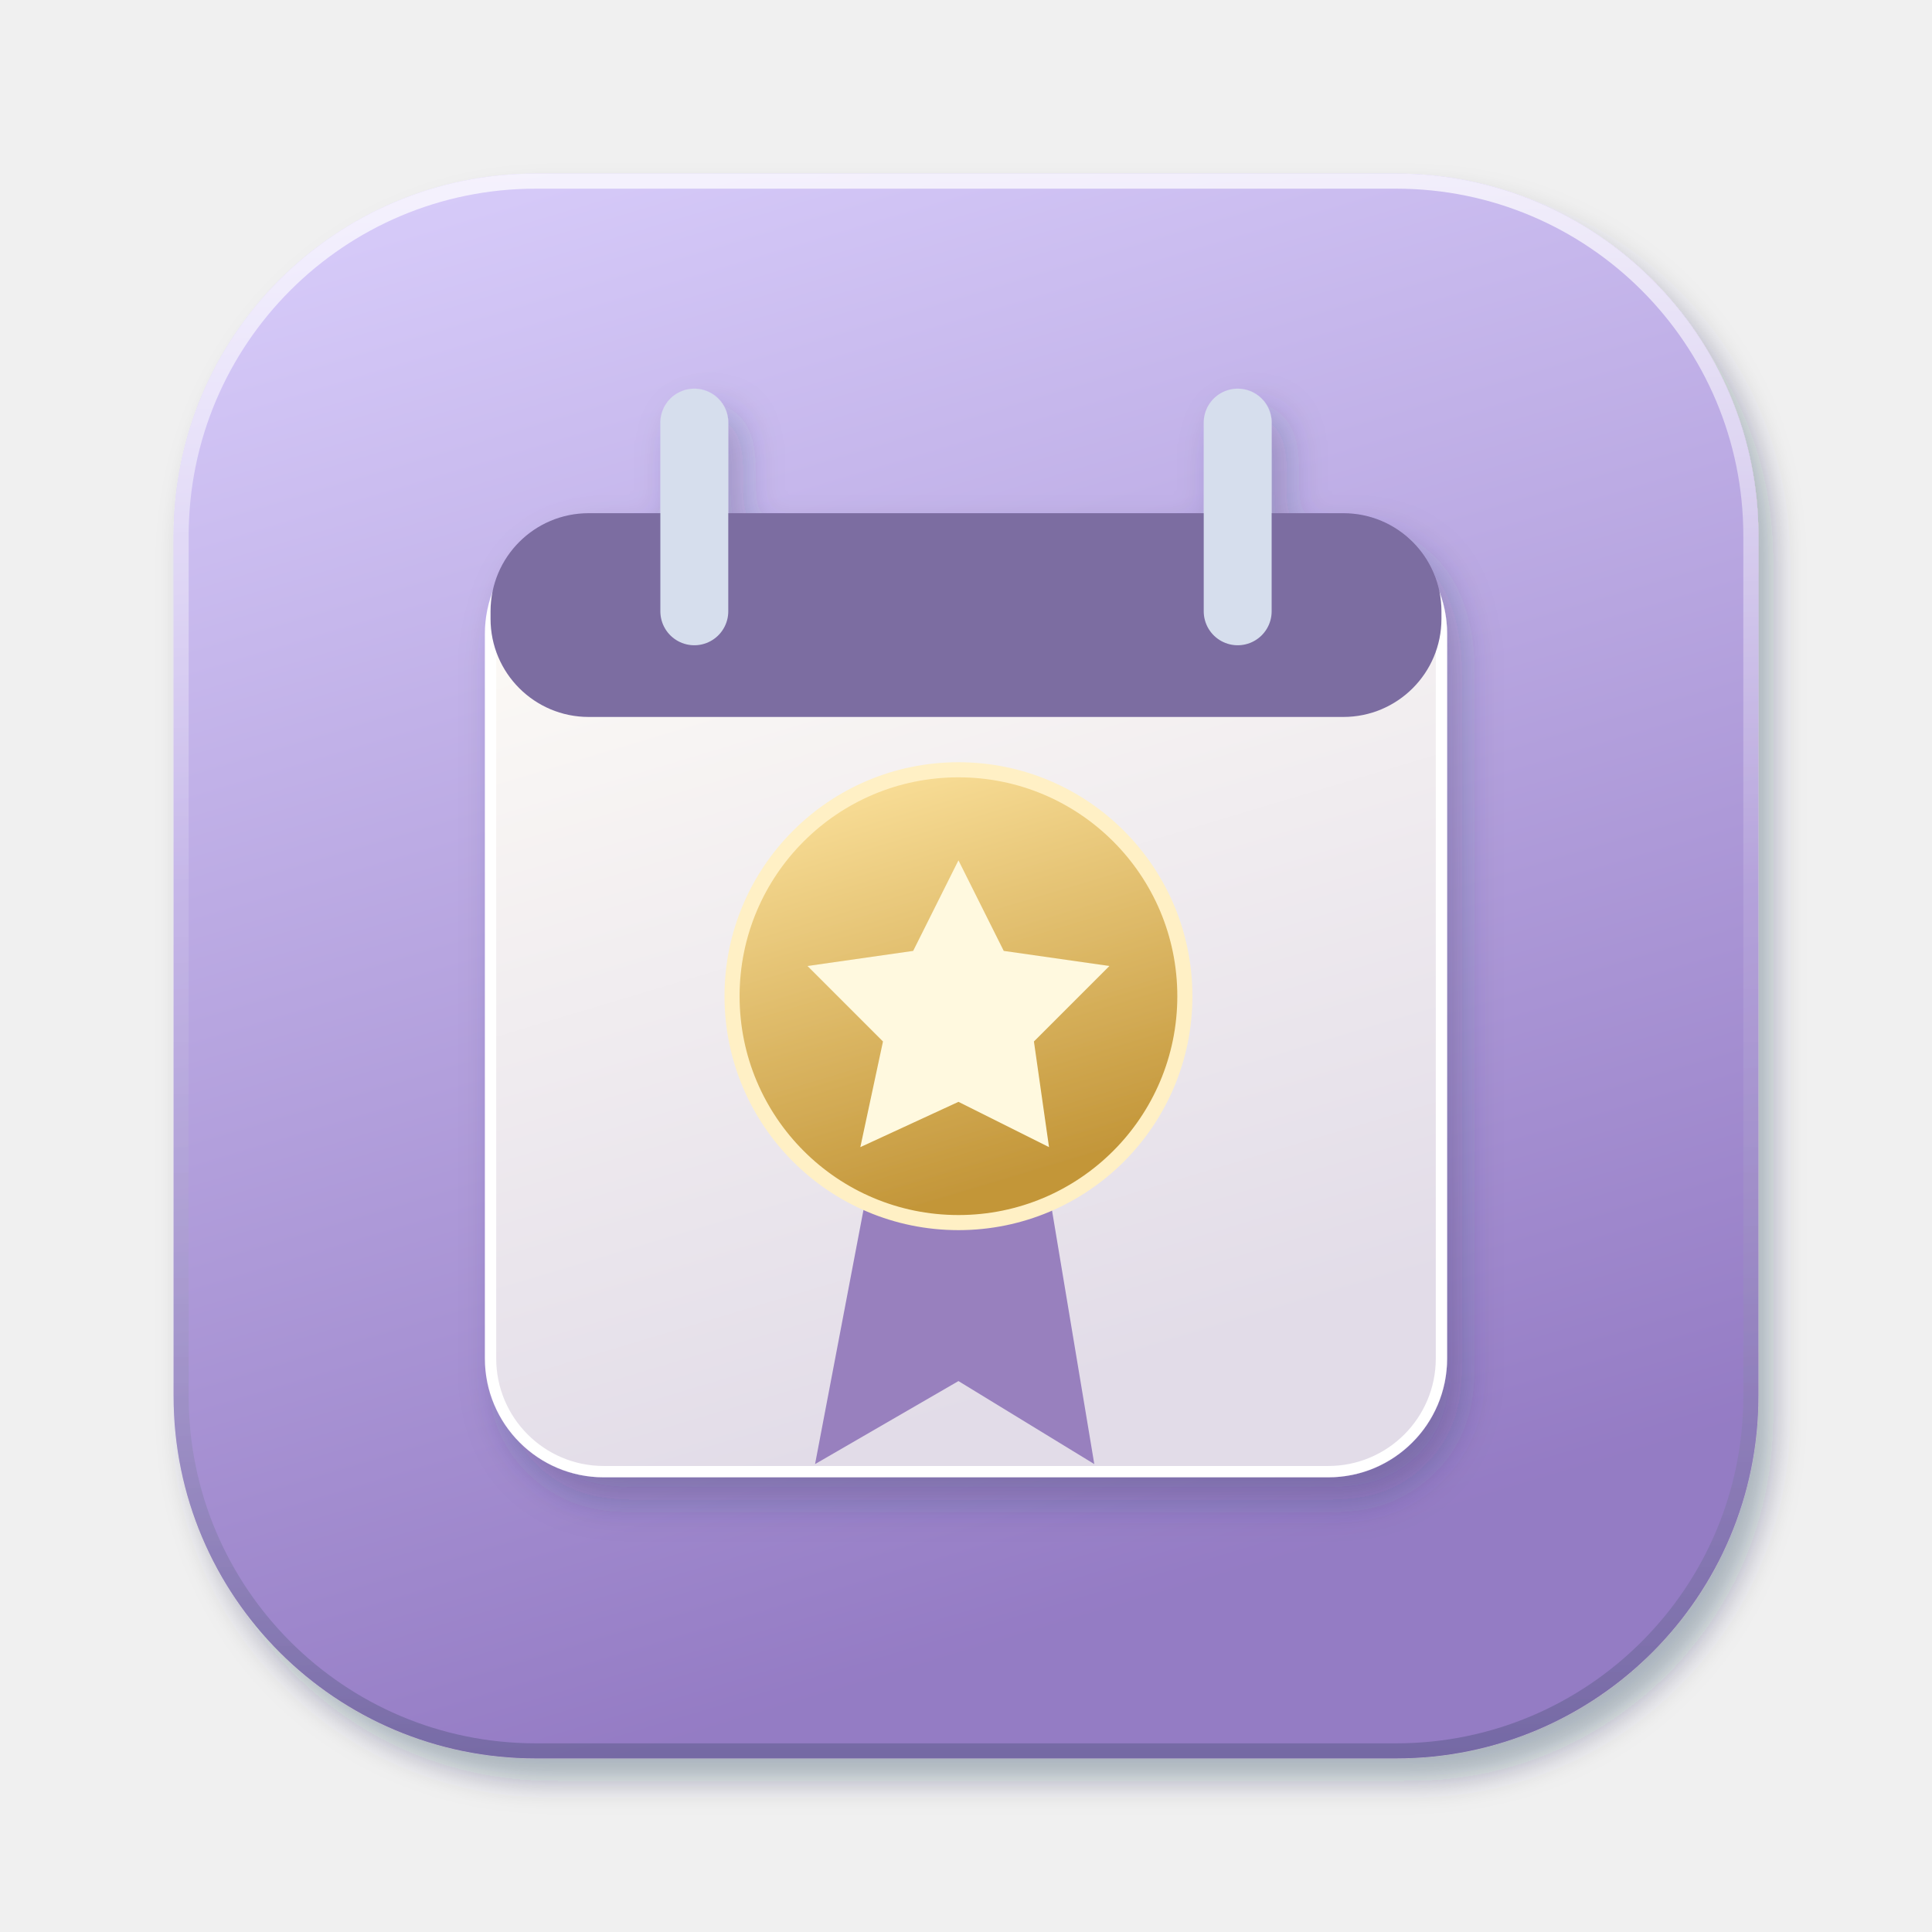
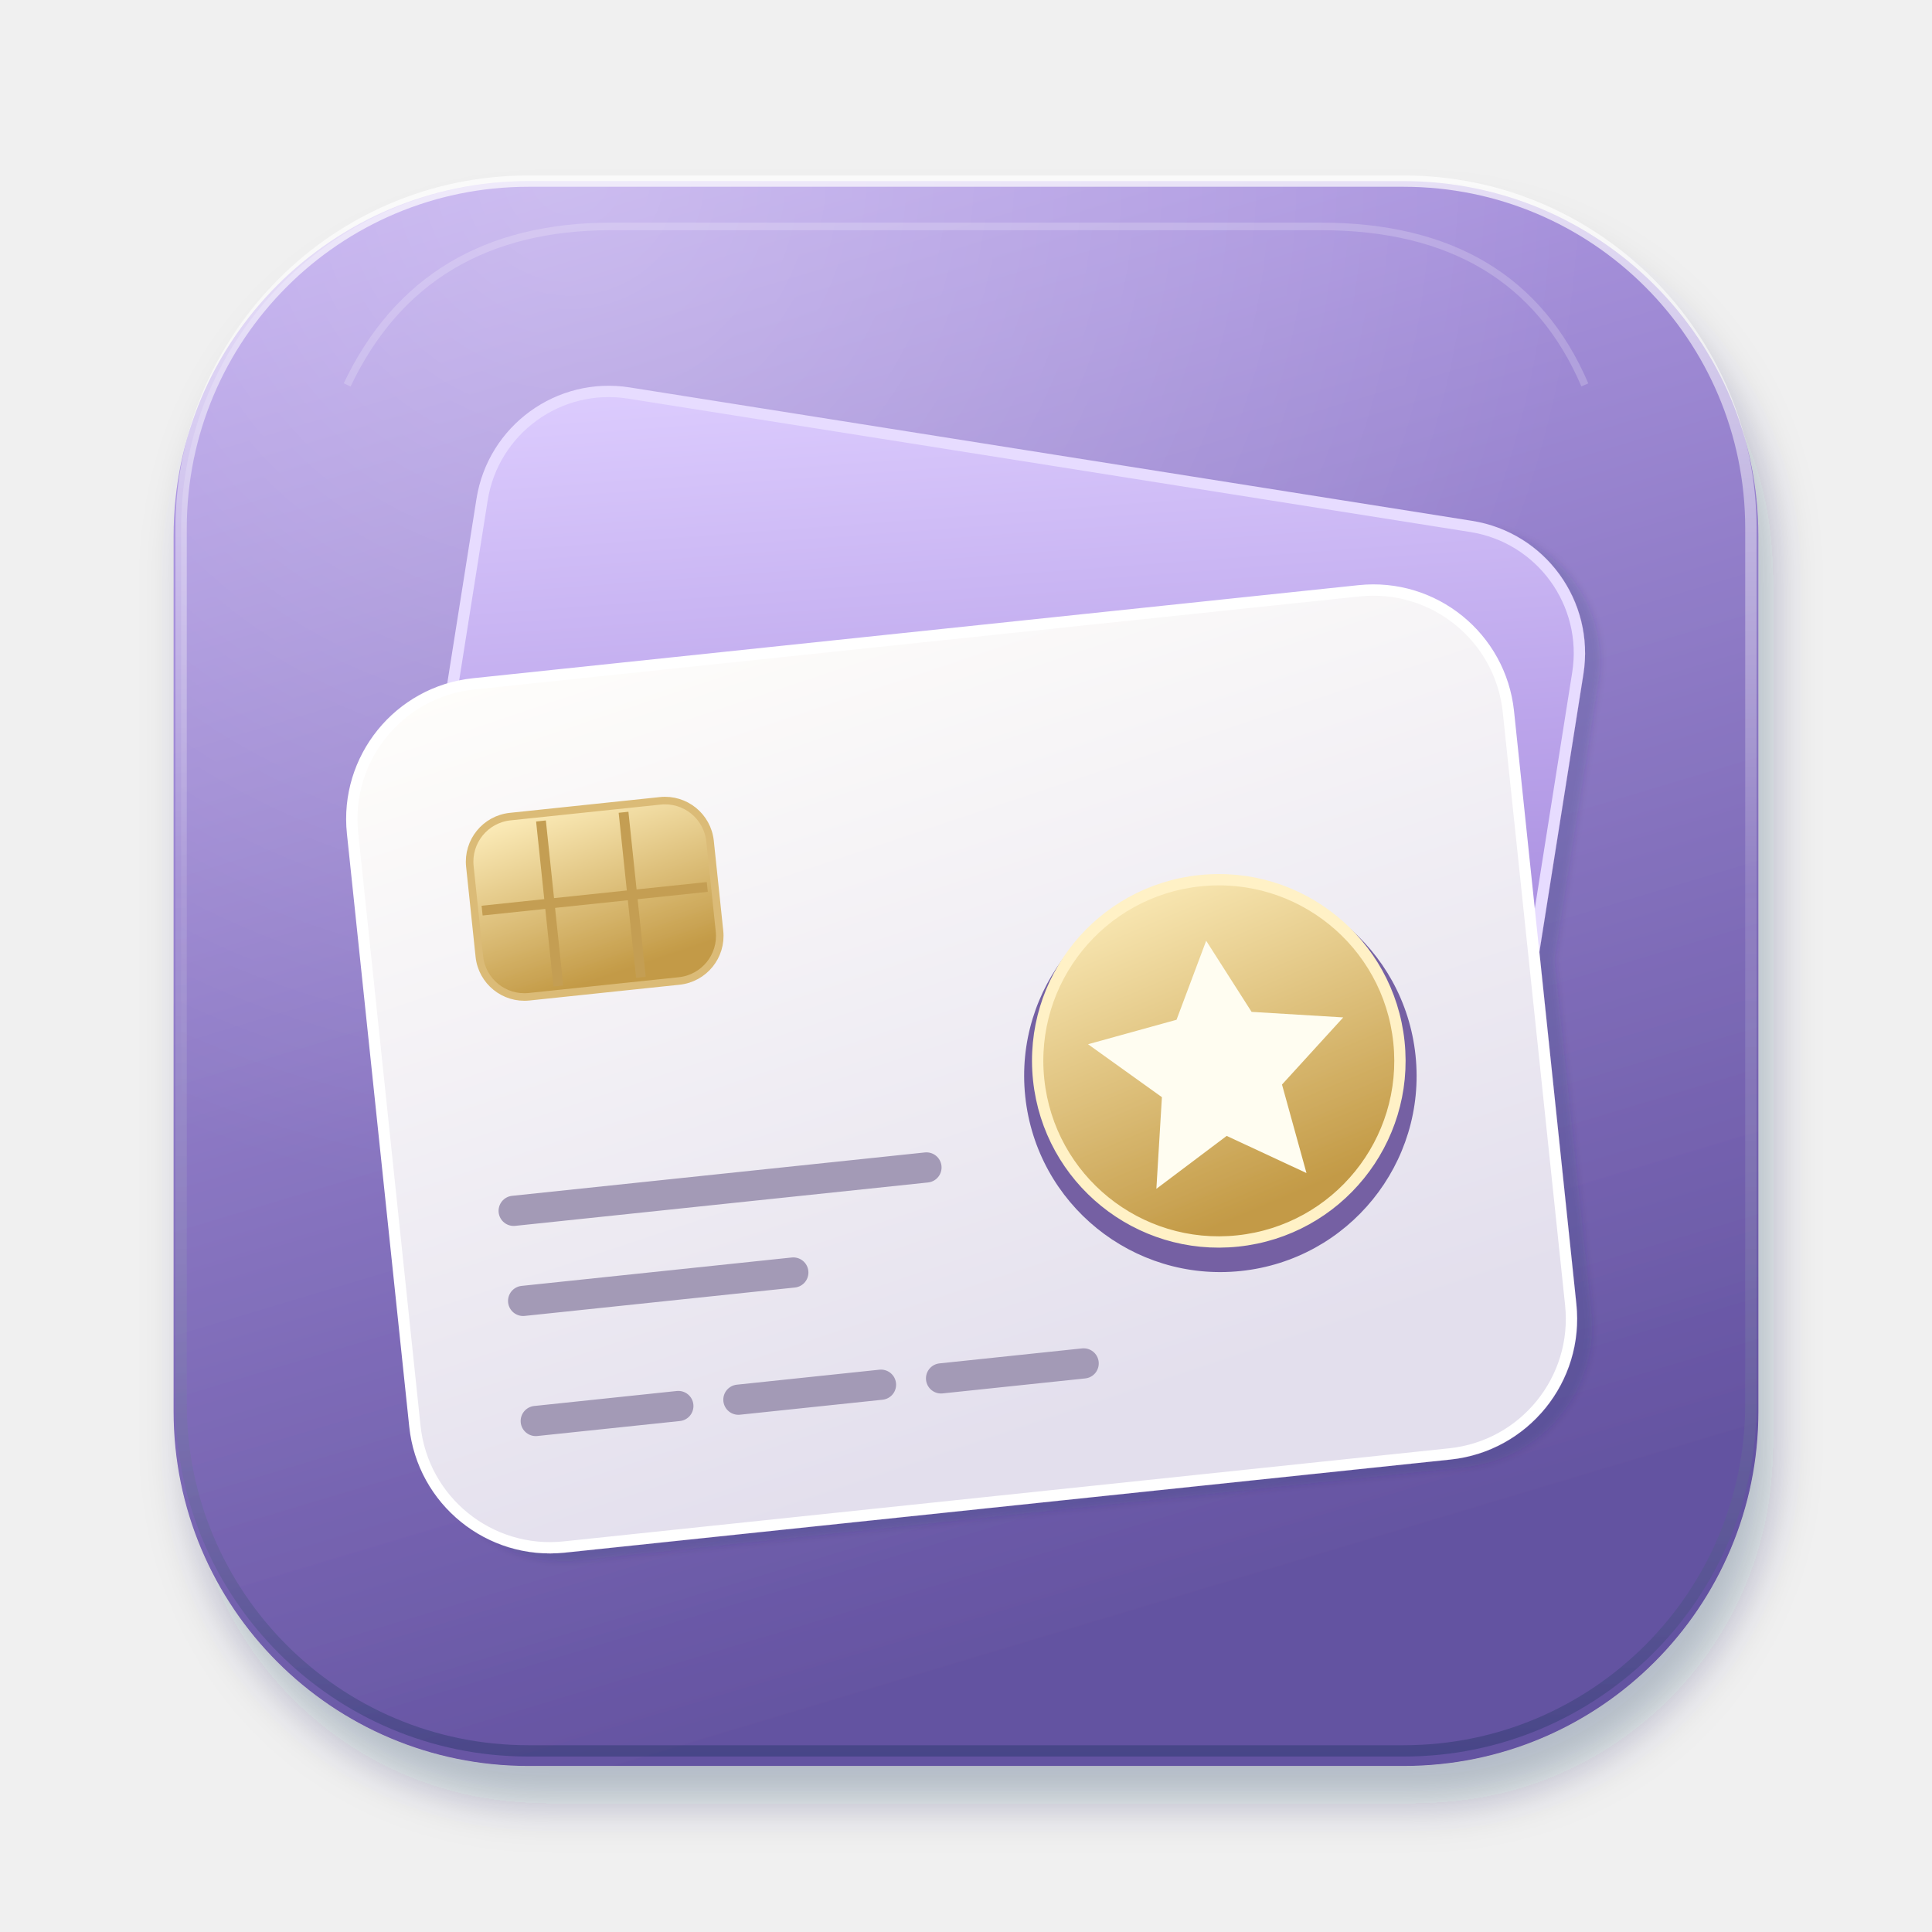
<svg xmlns="http://www.w3.org/2000/svg" width="512" height="512" viewBox="0 0 256 256">
  <defs>
    <linearGradient id="tile" x1="0" y1="0" x2=".3" y2="1">
-       <stop stop-color="#dacffc" />
-       <stop offset="1" stop-color="#947bc4" />
+       <stop stop-color="#bda6ef" />
+       <stop offset="1" stop-color="#6453a1" />
    </linearGradient>
-     <linearGradient id="badge" x1="0" y1="0" x2=".3" y2="1">
-       <stop stop-color="#fffdf7" />
-       <stop offset="1" stop-color="#e2dce8" />
+     <linearGradient id="cardBack" x1="0" y1="0" x2=".3" y2="1">
+       <stop stop-color="#deceff" />
+       <stop offset="1" stop-color="#9374d3" />
+     </linearGradient>
+     <linearGradient id="cardFront" x1="0" y1="0" x2=".3" y2="1">
+       <stop stop-color="#fffefb" />
+       <stop offset="1" stop-color="#e3dfed" />
    </linearGradient>
    <linearGradient id="gold" x1="0" y1="0" x2=".3" y2="1">
-       <stop stop-color="#ffe6a2" />
-       <stop offset="1" stop-color="#c39639" />
+       <stop stop-color="#fff0bf" />
+       <stop offset="1" stop-color="#c39a46" />
    </linearGradient>
+     <radialGradient id="light" cx=".25" cy="0" r="1">
+       <stop stop-color="white" stop-opacity=".3" />
+       <stop offset=".65" stop-color="white" stop-opacity="0" />
+     </radialGradient>
    <linearGradient id="rim" x2="0" y2="1">
-       <stop stop-color="white" stop-opacity=".75" />
-       <stop offset=".45" stop-color="white" stop-opacity=".12" />
-       <stop offset="1" stop-color="#183044" stop-opacity=".25" />
+       <stop stop-color="white" stop-opacity=".7" />
+       <stop offset=".45" stop-color="white" stop-opacity=".13" />
+       <stop offset="1" stop-color="#142c57" stop-opacity=".35" />
    </linearGradient>
-     <filter id="drop" x="-.2" y="-.2" width="1.4" height="1.5">
-       <feDropShadow dy="3" stdDeviation="2" flood-color="#12273e" flood-opacity=".3" />
+     <filter id="drop" x="-.3" y="-.2" width="1.6" height="1.6">
+       <feDropShadow dy="5" stdDeviation="3" flood-color="#102a4e" flood-opacity=".26" />
    </filter>
    <filter id="object" x="-.3" y="-.3" width="1.6" height="1.7">
-       <feDropShadow dy="3" stdDeviation="2.5" flood-color="#19324e" flood-opacity=".25" />
+       <feDropShadow dy="5" stdDeviation="3" flood-color="#123660" flood-opacity=".26" />
+       <feDropShadow dy="1" stdDeviation=".5" flood-color="#172e4a" flood-opacity=".12" />
    </filter>
  </defs>
-   <rect x="23" y="23" width="210" height="210" rx="48" fill="url(#tile)" filter="url(#drop)" />
-   <rect x="24" y="24" width="208" height="208" rx="47" fill="none" stroke="url(#rim)" stroke-width="2" />
+   <rect x="23" y="24" width="210" height="210" rx="47" fill="url(#tile)" filter="url(#drop)" />
+   <rect x="24" y="24" width="208" height="208" rx="46" fill="url(#light)" stroke="url(#rim)" stroke-width="1.5" />
+   <path d="M46 51Q56 30 81 30h94q26 0 35 21" fill="none" stroke="white" stroke-width="1" stroke-opacity=".2" />
  <g filter="url(#object)">
-     <rect x="65" y="69" width="126" height="126" rx="15" fill="url(#badge)" stroke="#fff" stroke-width="1.5" />
-     <rect x="65" y="68" width="126" height="27" rx="13" fill="#7c6da1" />
-     <path d="M92 56v25M164 56v25" stroke="#d6deed" stroke-width="9" stroke-linecap="round" />
-     <path d="m116 152-8 42 19-11 18 11-7-42" fill="#9880be" />
-     <circle cx="127" cy="132" r="30" fill="url(#gold)" stroke="#fff0c5" stroke-width="2" />
-     <path d="m127 114 6 12 14 2-10 10 2 14-12-6-13 6 3-14-10-10 14-2Z" fill="#fff9df" />
+     <rect x="55" y="60" width="147" height="114" rx="17" transform="rotate(9 128 128)" fill="url(#cardBack)" stroke="#e7dcff" stroke-width="1.5" />
+     <rect x="49" y="84" width="154" height="115" rx="18" transform="rotate(-6 128 128)" fill="url(#cardFront)" stroke="#fff" stroke-width="1.5" />
+     <g transform="rotate(-6 128 128)">
+       <rect x="64" y="102" width="32" height="24" rx="6" fill="url(#gold)" stroke="#dbbb77" />
+       <path d="M74 103v22m11-22v22m-20-11h30" stroke="#c49e52" stroke-width="1.3" />
+       <path d="M65 154h55M65 166h36M65 182h19m8 0h19m8 0h19" stroke="#a39ab6" stroke-width="4" stroke-linecap="round" />
+       <circle cx="160" cy="146" r="26" fill="#7461a3" />
+       <circle cx="160" cy="144" r="24" fill="url(#gold)" stroke="#fff1c6" stroke-width="1.5" />
+       <path d="m160 128 5 10 12 2-9 8 2 12-10-6-10 6 2-12-9-8 12-2Z" fill="#fffdf1" />
+     </g>
  </g>
</svg>
